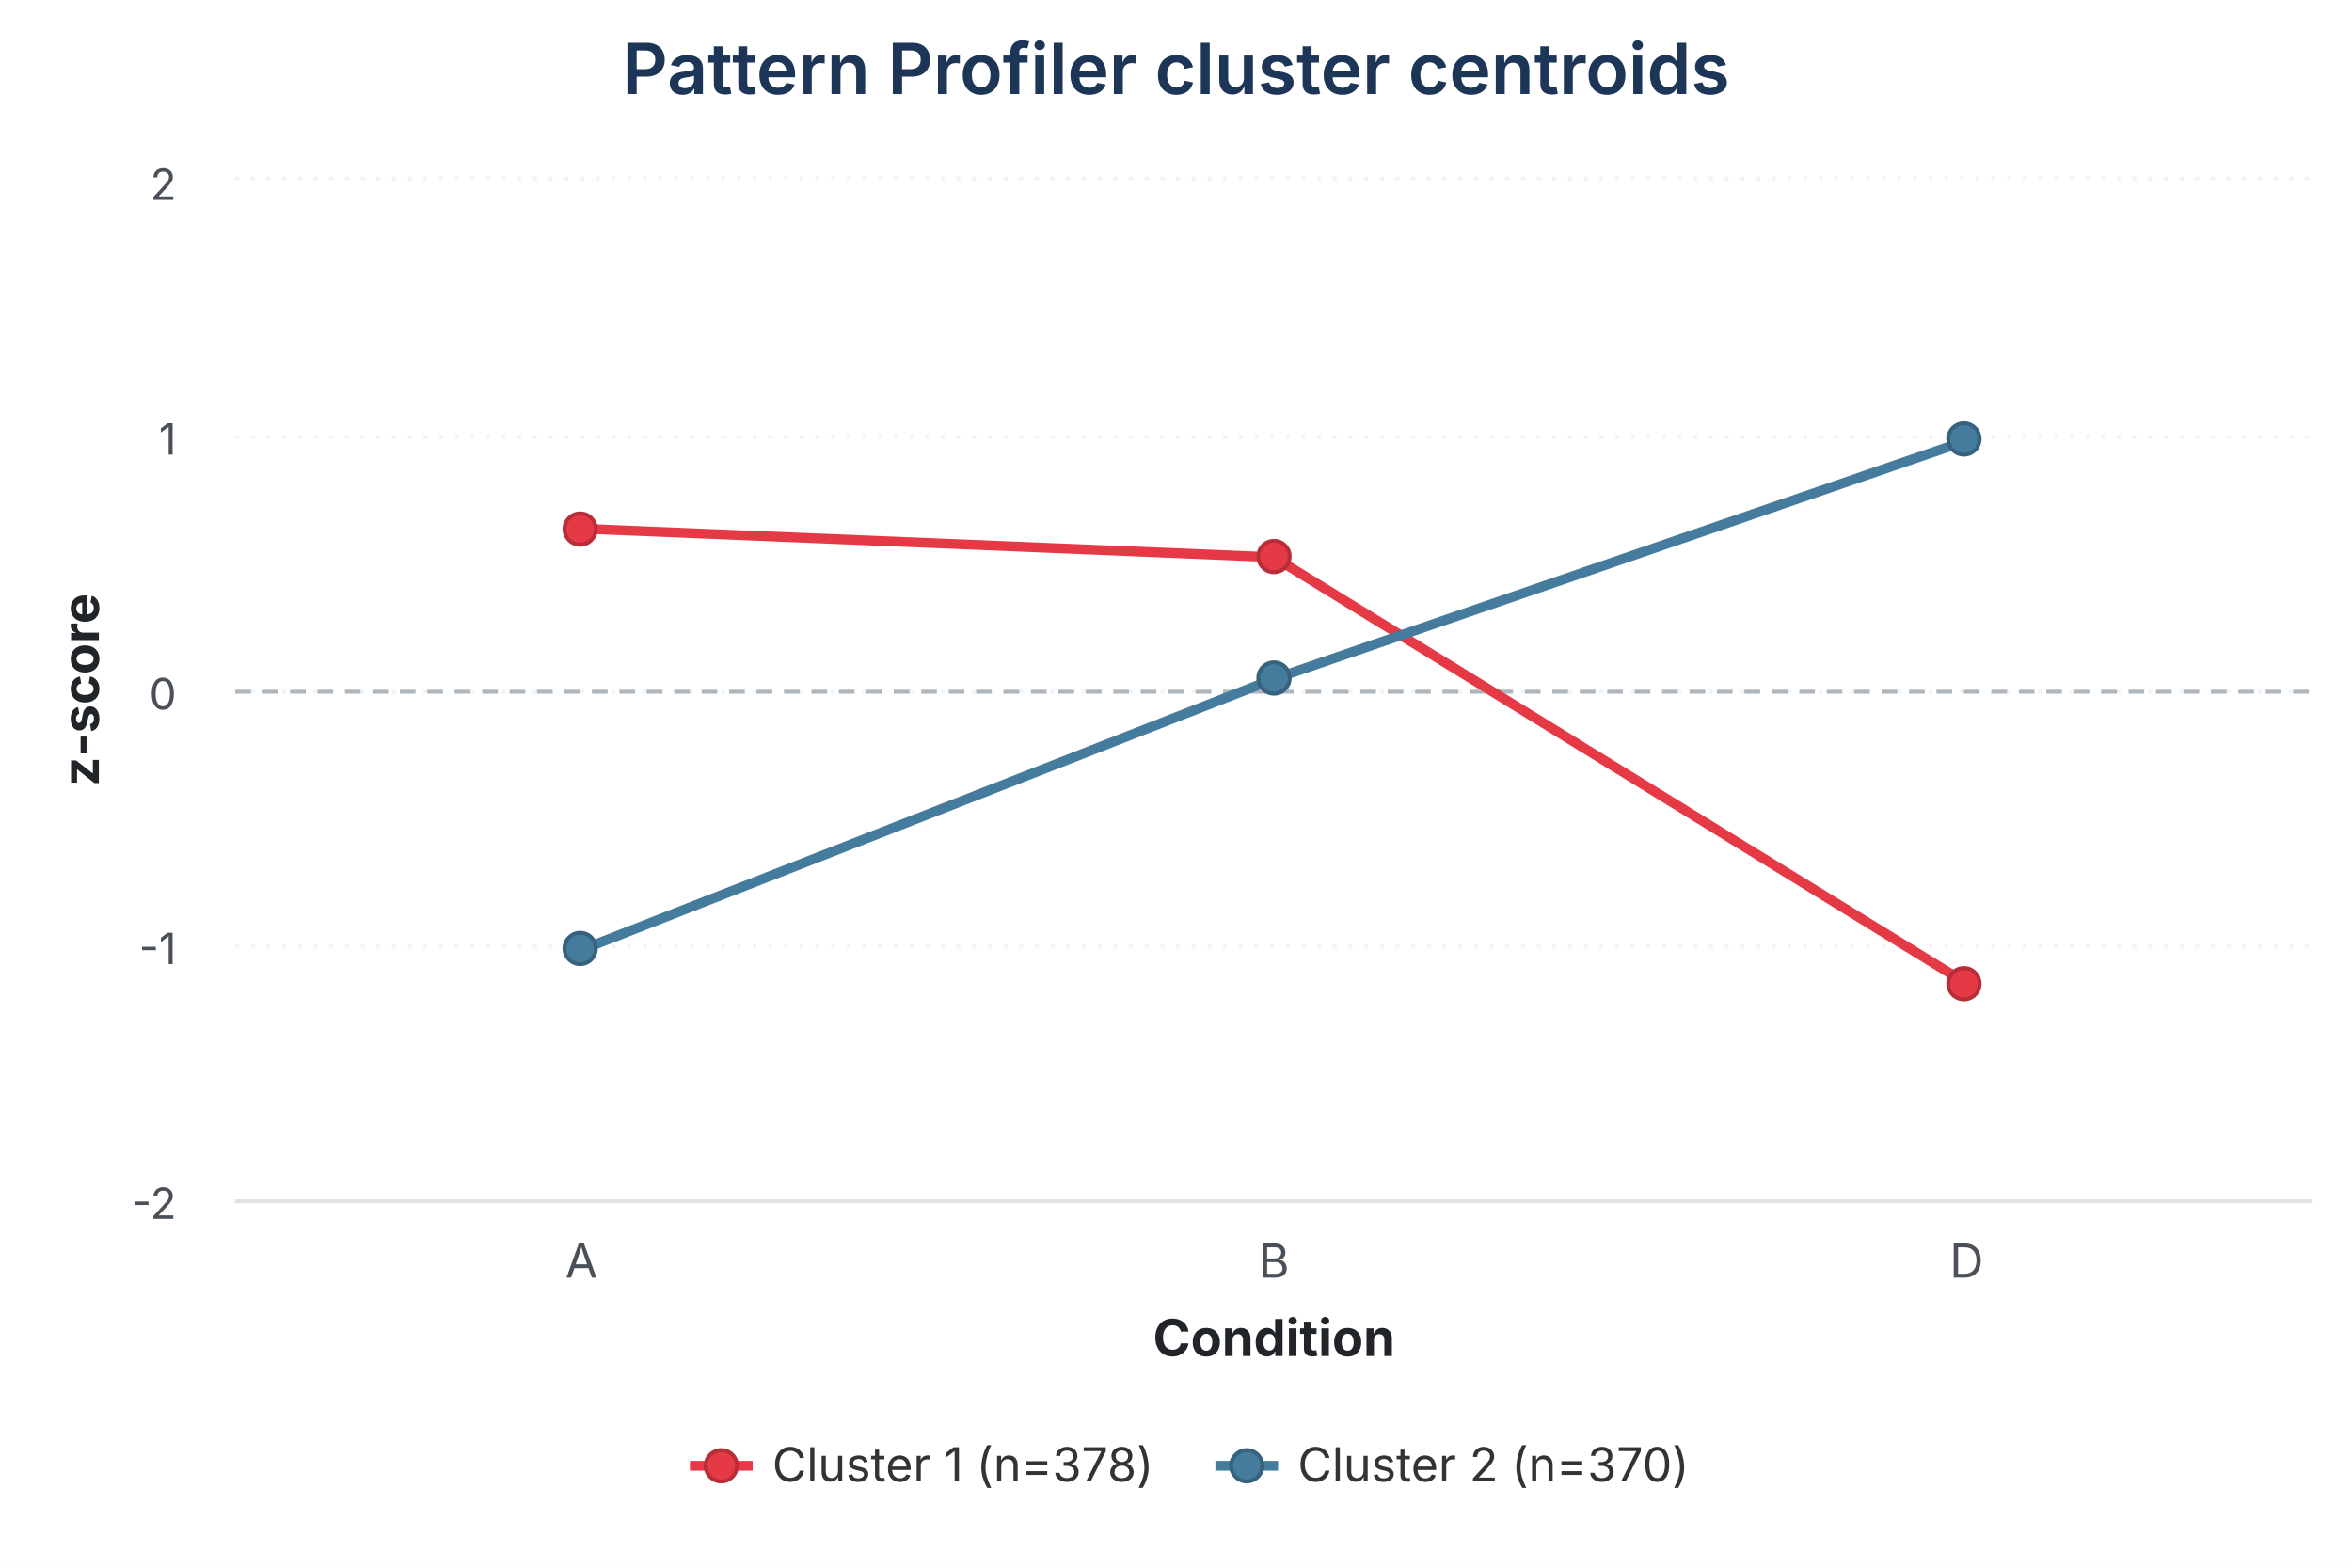
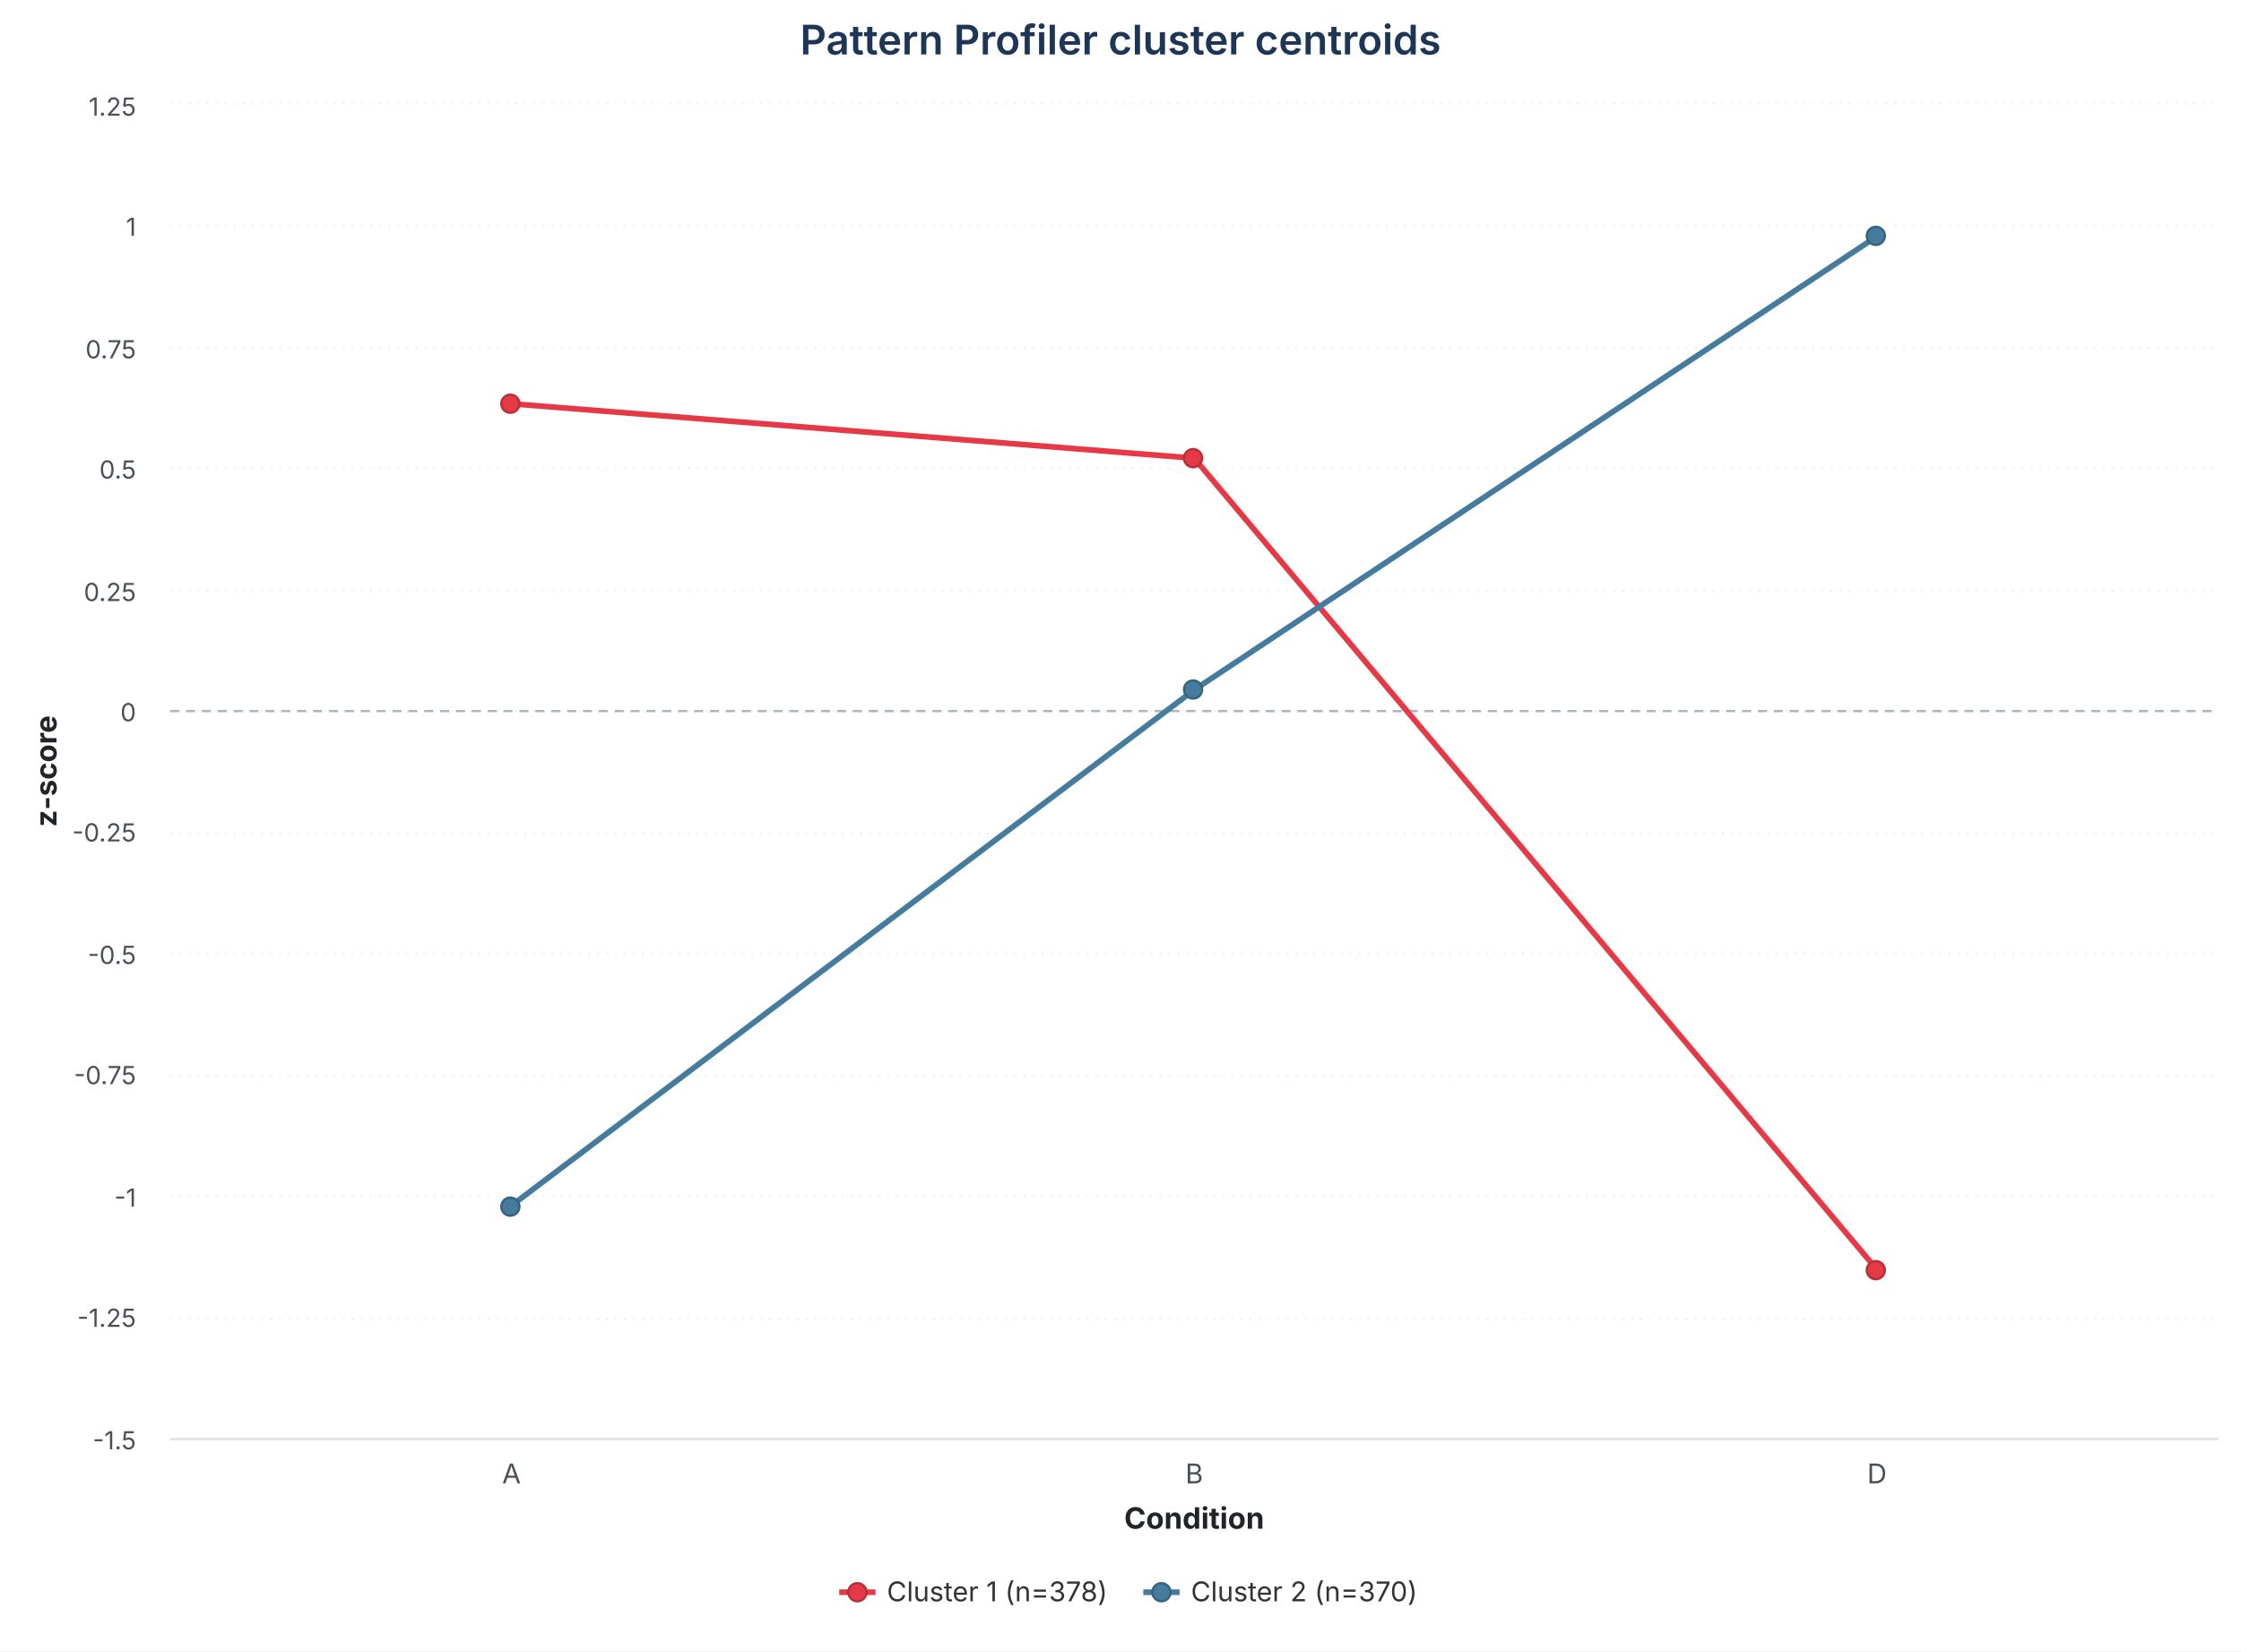
- <svg xmlns="http://www.w3.org/2000/svg" version="1.1" class="highcharts-root" style="font-family:Inter, -apple-system, sans-serif;font-size:12px;" width="600" height="400" viewBox="0 0 600 400">
+ <svg xmlns="http://www.w3.org/2000/svg" version="1.1" class="highcharts-root" style="font-family:Inter, -apple-system, sans-serif;font-size:12px;" width="988" height="728" viewBox="0 0 988 728">
  <defs>
-     <clipPath id="highcharts-7dmwuqi-15-">
-       <rect x="0" y="0" width="530" height="260" fill="none" />
+     <clipPath id="highcharts-iyn59hd-15-">
+       <rect x="0" y="0" width="903" height="588" fill="none" />
    </clipPath>
-     <clipPath id="highcharts-7dmwuqi-19-">
-       <rect x="0" y="0" width="530" height="260" fill="none" />
+     <clipPath id="highcharts-iyn59hd-19-">
+       <rect x="0" y="0" width="903" height="588" fill="none" />
    </clipPath>
-     <clipPath id="highcharts-7dmwuqi-23-">
-       <rect x="60" y="46" width="530" height="260" fill="none" />
+     <clipPath id="highcharts-iyn59hd-23-">
+       <rect x="75" y="46" width="903" height="588" fill="none" />
    </clipPath>
  </defs>
-   <rect fill="#FFFFFF" class="highcharts-background" x="0" y="0" width="600" height="400" rx="0" ry="0" />
-   <rect fill="none" class="highcharts-plot-background" x="60" y="46" width="530" height="260" />
+   <rect fill="#FFFFFF" class="highcharts-background" x="0" y="0" width="988" height="728" rx="0" ry="0" />
+   <rect fill="none" class="highcharts-plot-background" x="75" y="46" width="903" height="588" />
  <g class="highcharts-pane-group" data-z-index="0" />
  <g class="highcharts-grid highcharts-xaxis-grid" data-z-index="1">
-     <path fill="none" stroke-dasharray="none" data-z-index="1" class="highcharts-grid-line" d="M 236.5 46 L 236.5 306" opacity="1" />
-     <path fill="none" stroke-dasharray="none" data-z-index="1" class="highcharts-grid-line" d="M 412.5 46 L 412.5 306" opacity="1" />
-     <path fill="none" stroke-dasharray="none" data-z-index="1" class="highcharts-grid-line" d="M 589.5 46 L 589.5 306" opacity="1" />
-     <path fill="none" stroke-dasharray="none" data-z-index="1" class="highcharts-grid-line" d="M 59.5 46 L 59.5 306" opacity="1" />
+     <path fill="none" stroke-dasharray="none" data-z-index="1" class="highcharts-grid-line" d="M 375.5 46 L 375.5 634" opacity="1" />
+     <path fill="none" stroke-dasharray="none" data-z-index="1" class="highcharts-grid-line" d="M 676.5 46 L 676.5 634" opacity="1" />
+     <path fill="none" stroke-dasharray="none" data-z-index="1" class="highcharts-grid-line" d="M 977.5 46 L 977.5 634" opacity="1" />
+     <path fill="none" stroke-dasharray="none" data-z-index="1" class="highcharts-grid-line" d="M 74.5 46 L 74.5 634" opacity="1" />
  </g>
  <g class="highcharts-grid highcharts-yaxis-grid" data-z-index="1">
-     <path fill="none" stroke="#F1F3F4" stroke-width="1" stroke-dasharray="1,3" data-z-index="1" class="highcharts-grid-line" d="M 60 306.5 L 590 306.5" opacity="1" />
-     <path fill="none" stroke="#F1F3F4" stroke-width="1" stroke-dasharray="1,3" data-z-index="1" class="highcharts-grid-line" d="M 60 241.5 L 590 241.5" opacity="1" />
-     <path fill="none" stroke="#F1F3F4" stroke-width="1" stroke-dasharray="1,3" data-z-index="1" class="highcharts-grid-line" d="M 60 176.5 L 590 176.5" opacity="1" />
-     <path fill="none" stroke="#F1F3F4" stroke-width="1" stroke-dasharray="1,3" data-z-index="1" class="highcharts-grid-line" d="M 60 111.5 L 590 111.5" opacity="1" />
-     <path fill="none" stroke="#F1F3F4" stroke-width="1" stroke-dasharray="1,3" data-z-index="1" class="highcharts-grid-line" d="M 60 45.5 L 590 45.5" opacity="1" />
+     <path fill="none" stroke="#F1F3F4" stroke-width="1" stroke-dasharray="1,3" data-z-index="1" class="highcharts-grid-line" d="M 75 634.5 L 978 634.5" opacity="1" />
+     <path fill="none" stroke="#F1F3F4" stroke-width="1" stroke-dasharray="1,3" data-z-index="1" class="highcharts-grid-line" d="M 75 581.5 L 978 581.5" opacity="1" />
+     <path fill="none" stroke="#F1F3F4" stroke-width="1" stroke-dasharray="1,3" data-z-index="1" class="highcharts-grid-line" d="M 75 527.5 L 978 527.5" opacity="1" />
+     <path fill="none" stroke="#F1F3F4" stroke-width="1" stroke-dasharray="1,3" data-z-index="1" class="highcharts-grid-line" d="M 75 474.5 L 978 474.5" opacity="1" />
+     <path fill="none" stroke="#F1F3F4" stroke-width="1" stroke-dasharray="1,3" data-z-index="1" class="highcharts-grid-line" d="M 75 420.5 L 978 420.5" opacity="1" />
+     <path fill="none" stroke="#F1F3F4" stroke-width="1" stroke-dasharray="1,3" data-z-index="1" class="highcharts-grid-line" d="M 75 367.5 L 978 367.5" opacity="1" />
+     <path fill="none" stroke="#F1F3F4" stroke-width="1" stroke-dasharray="1,3" data-z-index="1" class="highcharts-grid-line" d="M 75 313.5 L 978 313.5" opacity="1" />
+     <path fill="none" stroke="#F1F3F4" stroke-width="1" stroke-dasharray="1,3" data-z-index="1" class="highcharts-grid-line" d="M 75 260.5 L 978 260.5" opacity="1" />
+     <path fill="none" stroke="#F1F3F4" stroke-width="1" stroke-dasharray="1,3" data-z-index="1" class="highcharts-grid-line" d="M 75 206.5 L 978 206.5" opacity="1" />
+     <path fill="none" stroke="#F1F3F4" stroke-width="1" stroke-dasharray="1,3" data-z-index="1" class="highcharts-grid-line" d="M 75 153.5 L 978 153.5" opacity="1" />
+     <path fill="none" stroke="#F1F3F4" stroke-width="1" stroke-dasharray="1,3" data-z-index="1" class="highcharts-grid-line" d="M 75 99.5 L 978 99.5" opacity="1" />
+     <path fill="none" stroke="#F1F3F4" stroke-width="1" stroke-dasharray="1,3" data-z-index="1" class="highcharts-grid-line" d="M 75 45.5 L 978 45.5" opacity="1" />
  </g>
-   <rect fill="none" class="highcharts-plot-border" data-z-index="1" x="60" y="46" width="530" height="260" />
+   <rect fill="none" class="highcharts-plot-border" data-z-index="1" x="75" y="46" width="903" height="588" />
  <g class="highcharts-plot-lines-1" data-z-index="1">
-     <path fill="none" class="highcharts-plot-line " stroke="#ADB5BD" stroke-width="1" stroke-dasharray="4,3" d="M 60 176.5 L 590 176.5" />
+     <path fill="none" class="highcharts-plot-line " stroke="#ADB5BD" stroke-width="1" stroke-dasharray="4,3" d="M 75 313.5 L 978 313.5" />
  </g>
  <g class="highcharts-axis highcharts-xaxis" data-z-index="2">
-     <text x="325" data-z-index="7" text-anchor="middle" transform="translate(0,0)" class="highcharts-axis-title" style="color:#212529;font-size:13px;font-weight:bold;fill:#212529;" y="346">Condition</text>
-     <path fill="none" class="highcharts-axis-line" stroke="#DEE2E6" stroke-width="1" data-z-index="7" d="M 60 306.5 L 590 306.5" />
+     <text x="526.5" data-z-index="7" text-anchor="middle" transform="translate(0,0)" class="highcharts-axis-title" style="color:#212529;font-size:13px;font-weight:bold;fill:#212529;" y="674">Condition</text>
+     <path fill="none" class="highcharts-axis-line" stroke="#DEE2E6" stroke-width="1" data-z-index="7" d="M 75 634.5 L 978 634.5" />
  </g>
  <g class="highcharts-axis highcharts-yaxis" data-z-index="2">
-     <text x="25.219" data-z-index="7" text-anchor="middle" transform="translate(0,0) rotate(270 25.21875 176)" class="highcharts-axis-title" style="color:#212529;font-size:13px;font-weight:bold;fill:#212529;" y="176">z-score</text>
-     <path fill="none" class="highcharts-axis-line" data-z-index="7" d="M 60 46 L 60 306" />
+     <text x="24.922" data-z-index="7" text-anchor="middle" transform="translate(0,0) rotate(270 24.92188 340)" class="highcharts-axis-title" style="color:#212529;font-size:13px;font-weight:bold;fill:#212529;" y="340">z-score</text>
+     <path fill="none" class="highcharts-axis-line" data-z-index="7" d="M 75 46 L 75 634" />
  </g>
  <g class="highcharts-series-group" data-z-index="3">
-     <g class="highcharts-series highcharts-series-0 highcharts-line-series" data-z-index="0.1" opacity="1" transform="translate(60,46) scale(1 1)" clip-path="url(#highcharts-7dmwuqi-19-)">
-       <path fill="none" d="M 88.333 88.881 L 265 96.181 L 441.667 204.932" class="highcharts-graph" data-z-index="1" stroke="#E63946" stroke-width="2.5" stroke-linejoin="round" stroke-linecap="round" />
+     <g class="highcharts-series highcharts-series-0 highcharts-line-series" data-z-index="0.1" opacity="1" transform="translate(75,46) scale(1 1)" clip-path="url(#highcharts-iyn59hd-19-)">
+       <path fill="none" d="M 150.5 132.011 L 451.5 156.023 L 752.5 513.762" class="highcharts-graph" data-z-index="1" stroke="#E63946" stroke-width="2.5" stroke-linejoin="round" stroke-linecap="round" />
    </g>
-     <g class="highcharts-markers highcharts-series-0 highcharts-line-series" data-z-index="0.1" opacity="1" transform="translate(60,46) scale(1 1)" clip-path="none">
-       <path fill="#E63946" d="M 88 93 A 4 4 0 1 1 88.004 93 Z" stroke="#B82E38" stroke-width="1" opacity="1" class="highcharts-point" />
-       <path fill="#E63946" d="M 265 100 A 4 4 0 1 1 265.004 100 Z" stroke="#B82E38" stroke-width="1" opacity="1" class="highcharts-point" />
-       <path fill="#E63946" d="M 441 209 A 4 4 0 1 1 441.004 209 Z" stroke="#B82E38" stroke-width="1" opacity="1" class="highcharts-point highcharts-negative" />
+     <g class="highcharts-markers highcharts-series-0 highcharts-line-series" data-z-index="0.1" opacity="1" transform="translate(75,46) scale(1 1)" clip-path="none">
+       <path fill="#E63946" d="M 150 136 A 4 4 0 1 1 150.004 136 Z" stroke="#B82E38" stroke-width="1" opacity="1" class="highcharts-point" />
+       <path fill="#E63946" d="M 451 160 A 4 4 0 1 1 451.004 160 Z" stroke="#B82E38" stroke-width="1" opacity="1" class="highcharts-point" />
+       <path fill="#E63946" d="M 752 518 A 4 4 0 1 1 752.004 518 Z" stroke="#B82E38" stroke-width="1" opacity="1" class="highcharts-point highcharts-negative" />
    </g>
-     <g class="highcharts-series highcharts-series-1 highcharts-line-series" data-z-index="0.1" opacity="1" transform="translate(60,46) scale(1 1)" clip-path="url(#highcharts-7dmwuqi-19-)">
-       <path fill="none" d="M 88.333 196.345 L 265 127.225 L 441.667 66.436" class="highcharts-graph" data-z-index="1" stroke="#457B9D" stroke-width="2.5" stroke-linejoin="round" stroke-linecap="round" />
+     <g class="highcharts-series highcharts-series-1 highcharts-line-series" data-z-index="0.1" opacity="1" transform="translate(75,46) scale(1 1)" clip-path="url(#highcharts-iyn59hd-19-)">
+       <path fill="none" d="M 150.5 485.517 L 451.5 258.143 L 752.5 58.18" class="highcharts-graph" data-z-index="1" stroke="#457B9D" stroke-width="2.5" stroke-linejoin="round" stroke-linecap="round" />
    </g>
-     <g class="highcharts-markers highcharts-series-1 highcharts-line-series" data-z-index="0.1" opacity="1" transform="translate(60,46) scale(1 1)" clip-path="none">
-       <path fill="#457B9D" d="M 88 200 A 4 4 0 1 1 88.004 200 Z" stroke="#37627E" stroke-width="1" opacity="1" class="highcharts-point highcharts-negative" />
-       <path fill="#457B9D" d="M 265 131 A 4 4 0 1 1 265.004 131 Z" stroke="#37627E" stroke-width="1" opacity="1" class="highcharts-point" />
-       <path fill="#457B9D" d="M 441 70 A 4 4 0 1 1 441.004 70 Z" stroke="#37627E" stroke-width="1" opacity="1" class="highcharts-point" />
+     <g class="highcharts-markers highcharts-series-1 highcharts-line-series" data-z-index="0.1" opacity="1" transform="translate(75,46) scale(1 1)" clip-path="none">
+       <path fill="#457B9D" d="M 150 490 A 4 4 0 1 1 150.004 490 Z" stroke="#37627E" stroke-width="1" opacity="1" class="highcharts-point highcharts-negative" />
+       <path fill="#457B9D" d="M 451 262 A 4 4 0 1 1 451.004 262 Z" stroke="#37627E" stroke-width="1" opacity="1" class="highcharts-point" />
+       <path fill="#457B9D" d="M 752 62 A 4 4 0 1 1 752.004 62 Z" stroke="#37627E" stroke-width="1" opacity="1" class="highcharts-point" />
    </g>
  </g>
-   <text x="300" text-anchor="middle" class="highcharts-title" data-z-index="4" style="color:#1D3557;font-size:18px;font-weight:600;fill:#1D3557;" y="24">Pattern Profiler cluster centroids</text>
-   <text x="300" text-anchor="middle" class="highcharts-subtitle" data-z-index="4" style="color:#666666;fill:#666666;" y="45" />
-   <text x="10" text-anchor="start" class="highcharts-caption" data-z-index="4" style="color:#666666;fill:#666666;" y="397" />
-   <g class="highcharts-legend highcharts-no-tooltip" data-z-index="7" transform="translate(168,360)">
+   <text x="494" text-anchor="middle" class="highcharts-title" data-z-index="4" style="color:#1D3557;font-size:18px;font-weight:600;fill:#1D3557;" y="24">Pattern Profiler cluster centroids</text>
+   <text x="494" text-anchor="middle" class="highcharts-subtitle" data-z-index="4" style="color:#666666;fill:#666666;" y="45" />
+   <text x="10" text-anchor="start" class="highcharts-caption" data-z-index="4" style="color:#666666;fill:#666666;" y="725" />
+   <g class="highcharts-legend highcharts-no-tooltip" data-z-index="7" transform="translate(362,688)">
    <rect fill="none" class="highcharts-legend-box" rx="0" ry="0" x="0" y="0" width="264" height="25" visibility="visible" />
    <g data-z-index="1">
      <g>
        <g class="highcharts-legend-item highcharts-line-series highcharts-color-undefined highcharts-series-0" data-z-index="1" transform="translate(8,3)">
          <path fill="none" d="M 0 11 L 16 11" class="highcharts-graph" stroke="#E63946" stroke-width="2.5" />
          <path fill="#E63946" d="M 8 15 A 4 4 0 1 1 8.004 15 Z" class="highcharts-point" stroke="#B82E38" stroke-width="1" opacity="1" />
          <text x="21" style="color:#333333;cursor:pointer;font-size:12px;font-weight:normal;fill:#333333;" text-anchor="start" data-z-index="2" y="15">Cluster 1 (n=378)</text>
        </g>
        <g class="highcharts-legend-item highcharts-line-series highcharts-color-undefined highcharts-series-1" data-z-index="1" transform="translate(142.0469,3)">
          <path fill="none" d="M 0 11 L 16 11" class="highcharts-graph" stroke="#457B9D" stroke-width="2.5" />
          <path fill="#457B9D" d="M 8 15 A 4 4 0 1 1 8.004 15 Z" class="highcharts-point" stroke="#37627E" stroke-width="1" opacity="1" />
          <text x="21" y="15" style="color:#333333;cursor:pointer;font-size:12px;font-weight:normal;fill:#333333;" text-anchor="start" data-z-index="2">Cluster 2 (n=370)</text>
        </g>
      </g>
    </g>
  </g>
  <g class="highcharts-axis-labels highcharts-xaxis-labels" data-z-index="7">
-     <text x="148.333" style="color:#495057;cursor:default;font-size:12px;fill:#495057;" text-anchor="middle" transform="translate(0,0)" y="326" opacity="1">A</text>
-     <text x="325" style="color:#495057;cursor:default;font-size:12px;fill:#495057;" text-anchor="middle" transform="translate(0,0)" y="326" opacity="1">B</text>
-     <text x="501.667" style="color:#495057;cursor:default;font-size:12px;fill:#495057;" text-anchor="middle" transform="translate(0,0)" y="326" opacity="1">D</text>
+     <text x="225.5" style="color:#495057;cursor:default;font-size:12px;fill:#495057;" text-anchor="middle" transform="translate(0,0)" y="654" opacity="1">A</text>
+     <text x="526.5" style="color:#495057;cursor:default;font-size:12px;fill:#495057;" text-anchor="middle" transform="translate(0,0)" y="654" opacity="1">B</text>
+     <text x="827.5" style="color:#495057;cursor:default;font-size:12px;fill:#495057;" text-anchor="middle" transform="translate(0,0)" y="654" opacity="1">D</text>
  </g>
  <g class="highcharts-axis-labels highcharts-yaxis-labels" data-z-index="7">
-     <text x="45" style="color:#495057;cursor:default;font-size:11px;fill:#495057;" text-anchor="end" transform="translate(0,0)" y="311" opacity="1">-2</text>
-     <text x="45" style="color:#495057;cursor:default;font-size:11px;fill:#495057;" text-anchor="end" transform="translate(0,0)" y="246" opacity="1">-1</text>
-     <text x="45" style="color:#495057;cursor:default;font-size:11px;fill:#495057;" text-anchor="end" transform="translate(0,0)" y="181" opacity="1">0</text>
-     <text x="45" style="color:#495057;cursor:default;font-size:11px;fill:#495057;" text-anchor="end" transform="translate(0,0)" y="116" opacity="1">1</text>
-     <text x="45" style="color:#495057;cursor:default;font-size:11px;fill:#495057;" text-anchor="end" transform="translate(0,0)" y="51" opacity="1">2</text>
+     <text x="60" style="color:#495057;cursor:default;font-size:11px;fill:#495057;" text-anchor="end" transform="translate(0,0)" y="639" opacity="1">-1.5</text>
+     <text x="60" style="color:#495057;cursor:default;font-size:11px;fill:#495057;" text-anchor="end" transform="translate(0,0)" y="585" opacity="1">-1.25</text>
+     <text x="60" style="color:#495057;cursor:default;font-size:11px;fill:#495057;" text-anchor="end" transform="translate(0,0)" y="532" opacity="1">-1</text>
+     <text x="60" style="color:#495057;cursor:default;font-size:11px;fill:#495057;" text-anchor="end" transform="translate(0,0)" y="478" opacity="1">-0.75</text>
+     <text x="60" style="color:#495057;cursor:default;font-size:11px;fill:#495057;" text-anchor="end" transform="translate(0,0)" y="425" opacity="1">-0.5</text>
+     <text x="60" style="color:#495057;cursor:default;font-size:11px;fill:#495057;" text-anchor="end" transform="translate(0,0)" y="371" opacity="1">-0.25</text>
+     <text x="60" style="color:#495057;cursor:default;font-size:11px;fill:#495057;" text-anchor="end" transform="translate(0,0)" y="318" opacity="1">0</text>
+     <text x="60" style="color:#495057;cursor:default;font-size:11px;fill:#495057;" text-anchor="end" transform="translate(0,0)" y="265" opacity="1">0.25</text>
+     <text x="60" style="color:#495057;cursor:default;font-size:11px;fill:#495057;" text-anchor="end" transform="translate(0,0)" y="211" opacity="1">0.5</text>
+     <text x="60" style="color:#495057;cursor:default;font-size:11px;fill:#495057;" text-anchor="end" transform="translate(0,0)" y="158" opacity="1">0.75</text>
+     <text x="60" style="color:#495057;cursor:default;font-size:11px;fill:#495057;" text-anchor="end" transform="translate(0,0)" y="104" opacity="1">1</text>
+     <text x="60" style="color:#495057;cursor:default;font-size:11px;fill:#495057;" text-anchor="end" transform="translate(0,0)" y="51" opacity="1">1.25</text>
  </g>
-   <g class="highcharts-control-points" data-z-index="99" clip-path="url(#highcharts-7dmwuqi-23-)" />
+   <g class="highcharts-control-points" data-z-index="99" clip-path="url(#highcharts-iyn59hd-23-)" />
</svg>
